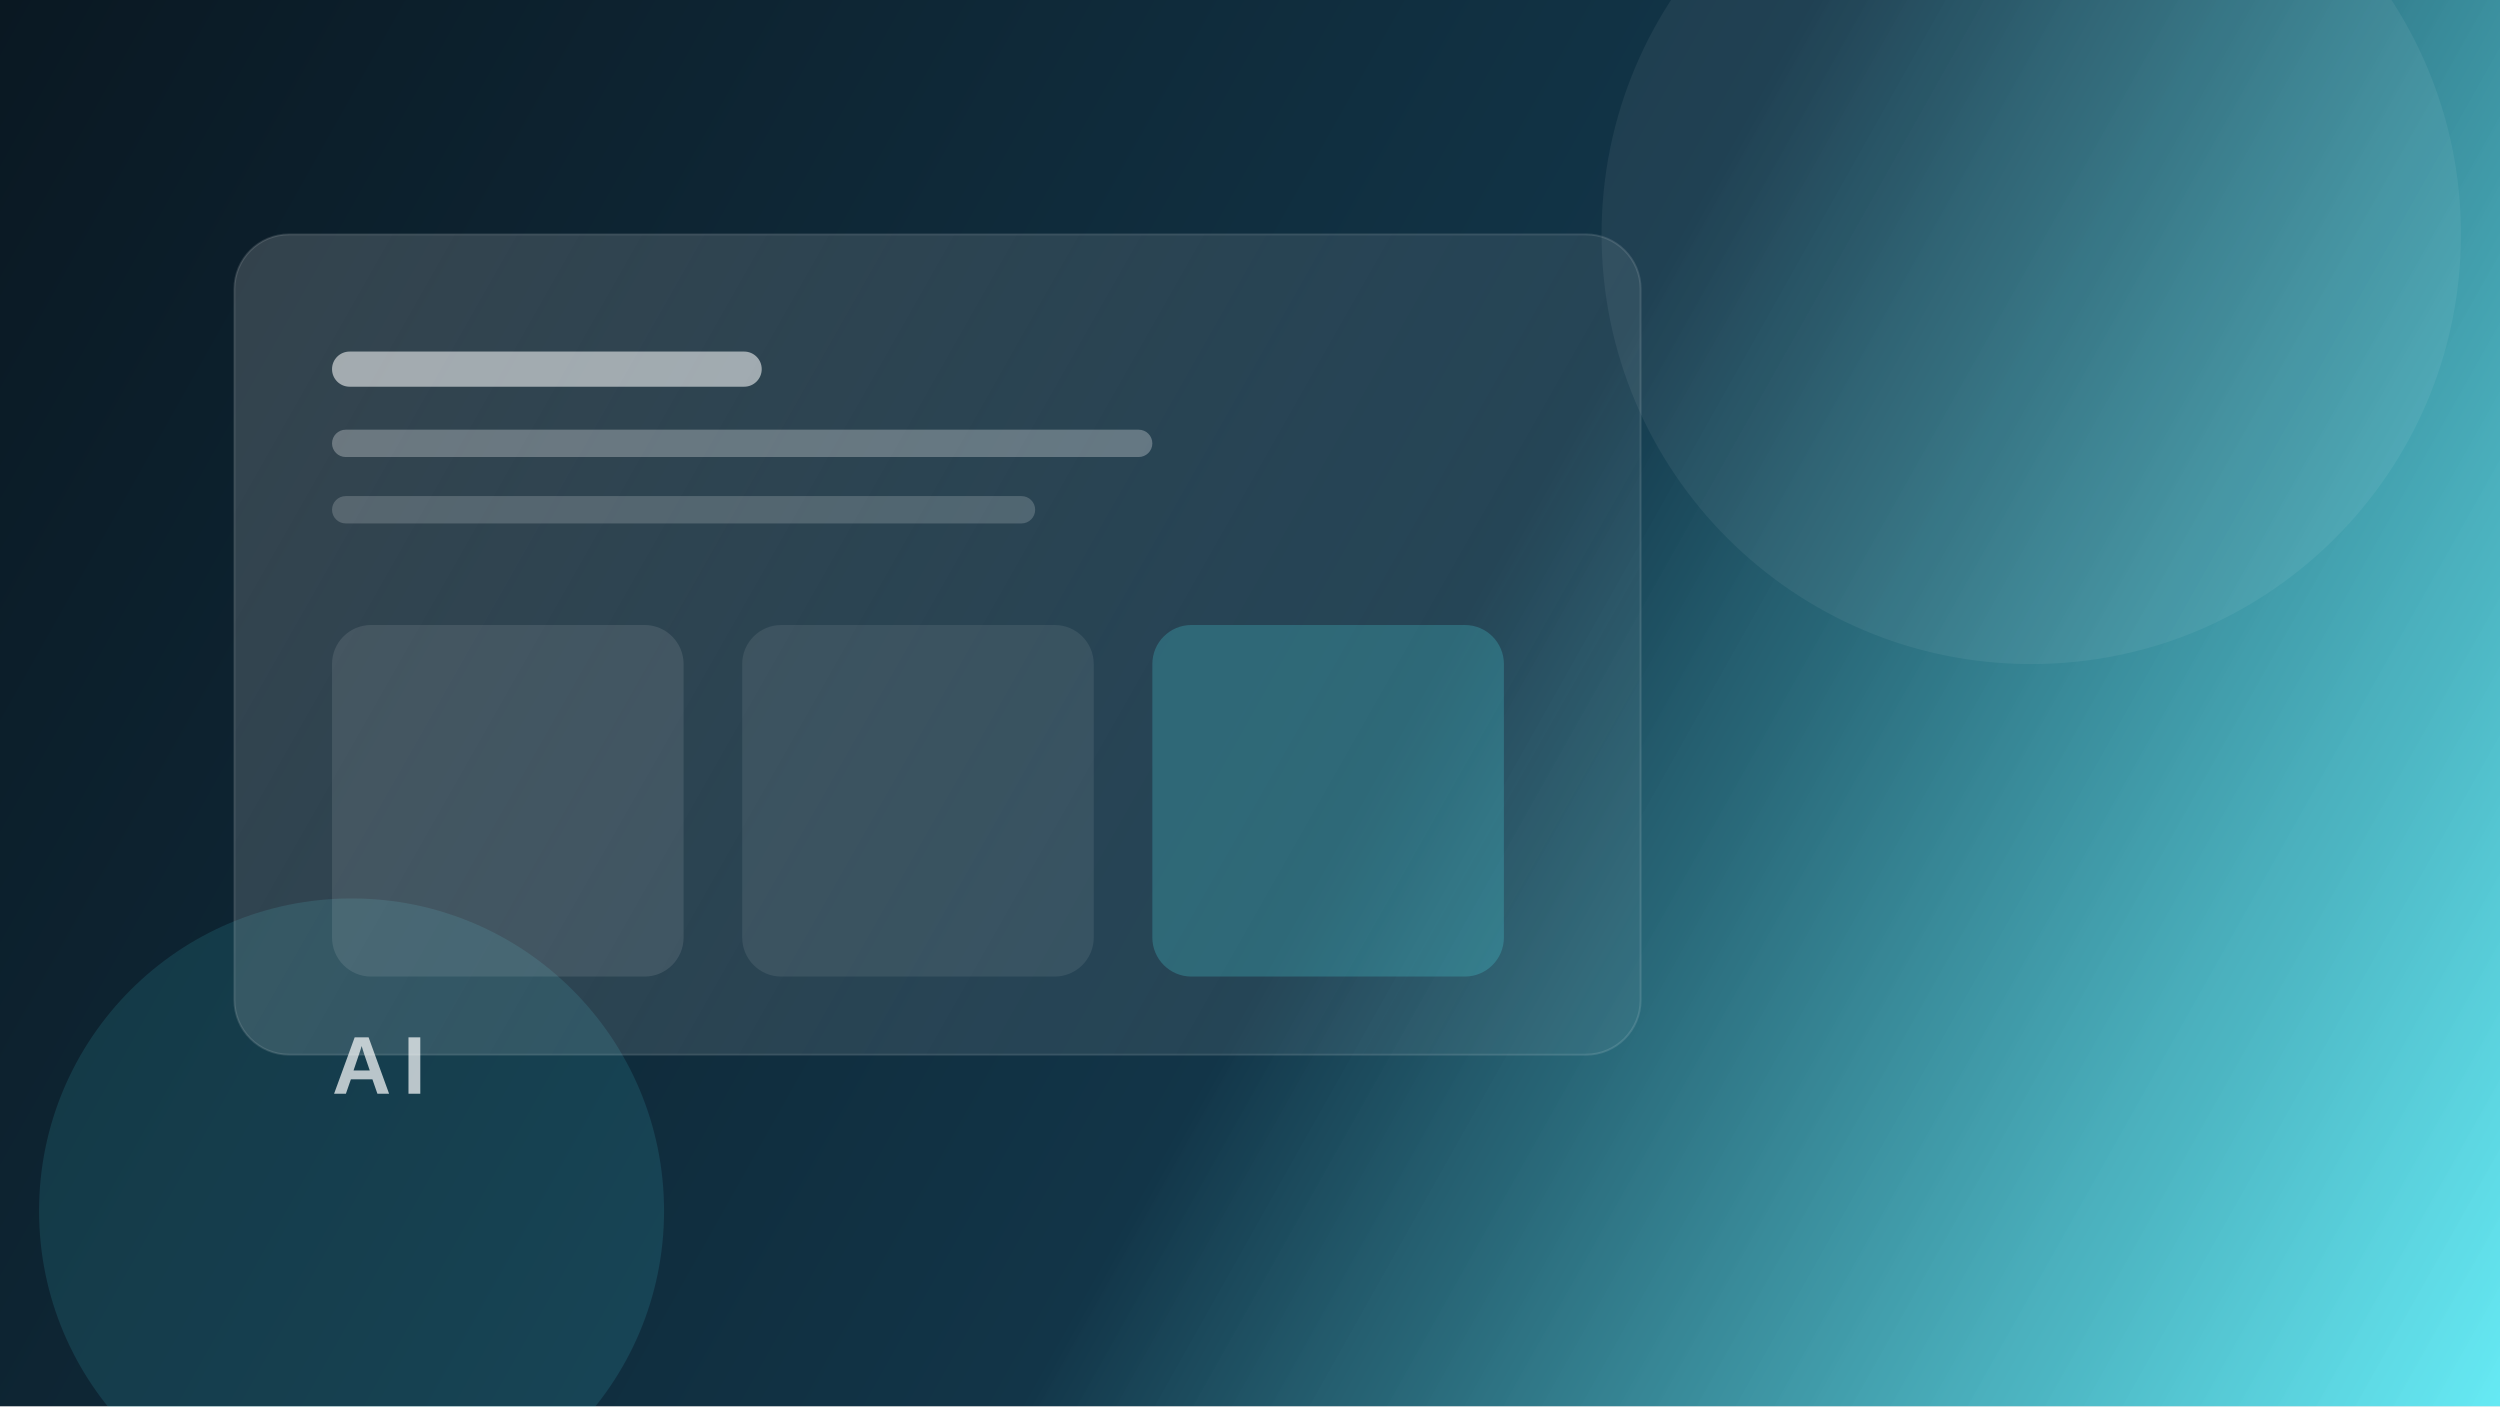
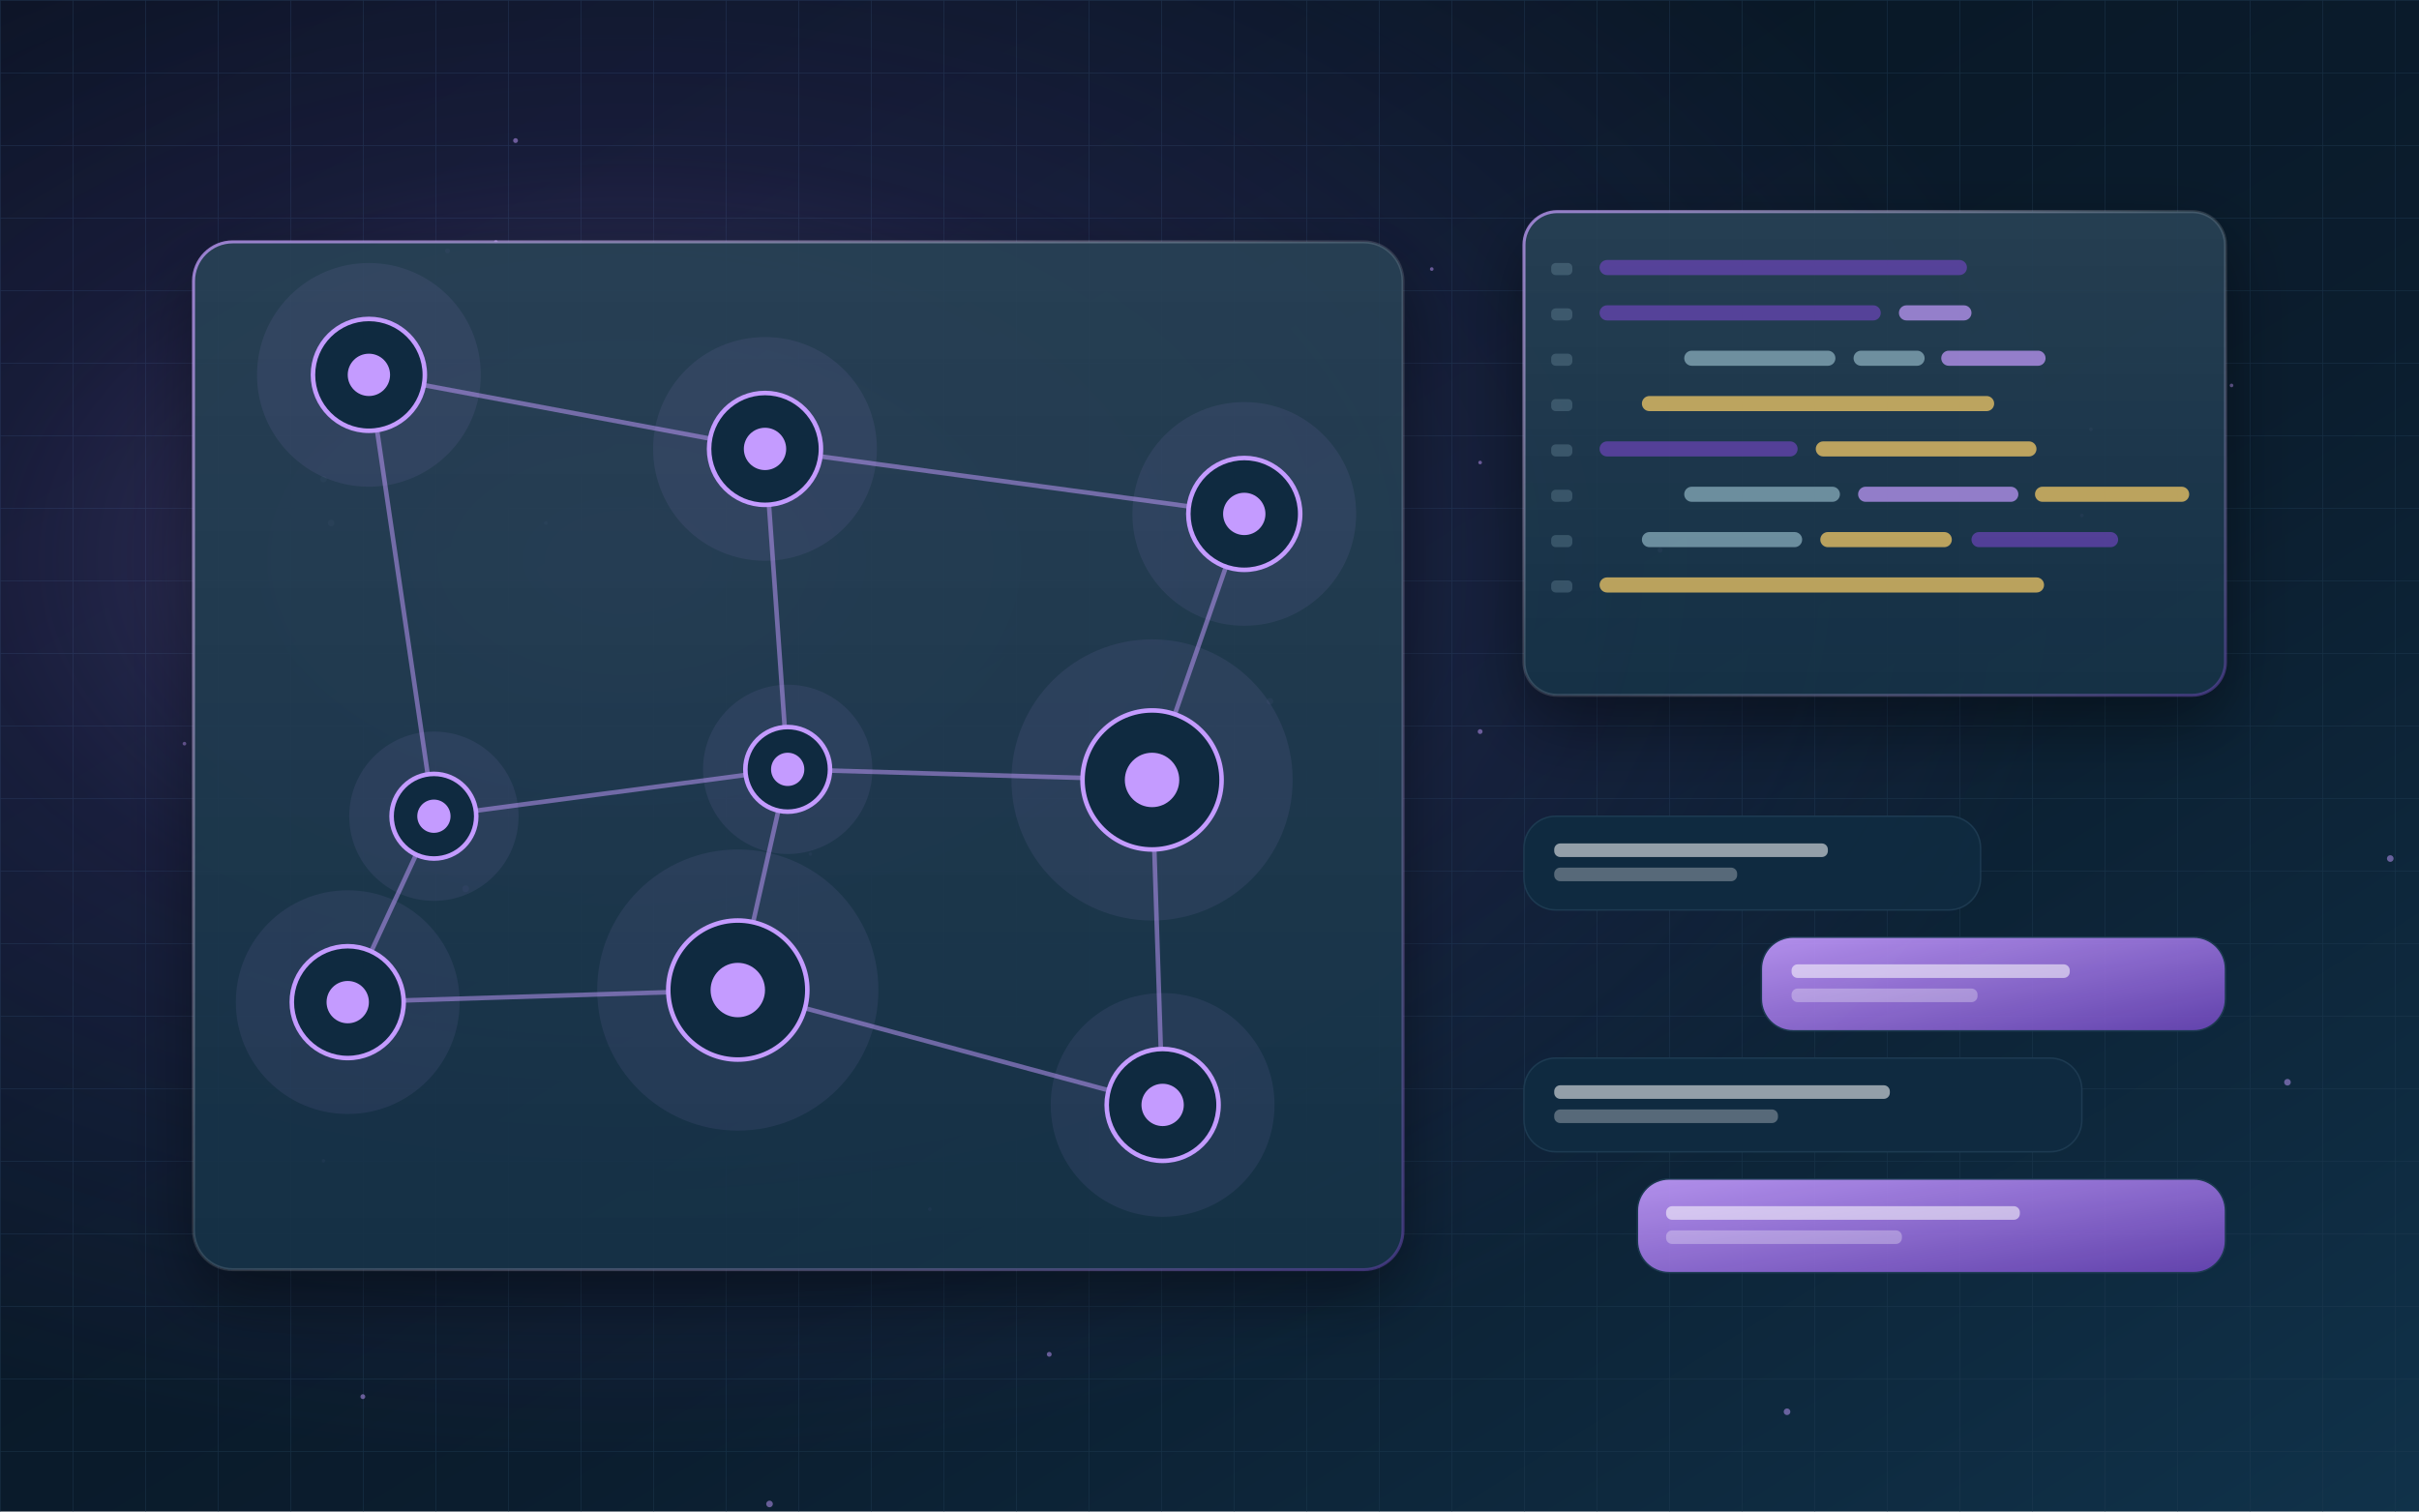
- <svg xmlns="http://www.w3.org/2000/svg" width="1280" height="720" viewBox="0 0 1280 720" fill="none">
+ <svg xmlns="http://www.w3.org/2000/svg" viewBox="0 0 1600 1000" width="1600" height="1000" role="img" aria-label="Practical AI — article cover illustration">
  <defs>
-     <linearGradient id="bg" x1="0" y1="0" x2="1280" y2="720" gradientUnits="userSpaceOnUse">
-       <stop stop-color="#0a1822" />
-       <stop offset="0.55" stop-color="#123548" />
-       <stop offset="1" stop-color="#4de8f4" stop-opacity="0.85" />
+     <linearGradient id="g72394bg" x1="0" y1="0" x2="1" y2="1">
+       <stop offset="0" stop-color="#06111c" />
+       <stop offset=".6" stop-color="#0b1d2e" />
+       <stop offset="1" stop-color="#10324a" />
    </linearGradient>
-     <linearGradient id="panel" x1="180" y1="140" x2="920" y2="560" gradientUnits="userSpaceOnUse">
-       <stop stop-color="#ffffff" stop-opacity="0.16" />
-       <stop offset="1" stop-color="#ffffff" stop-opacity="0.04" />
+     <radialGradient id="g72394glow" cx="0.26" cy="0.37" r=".6">
+       <stop offset="0" stop-color="#c49bff" stop-opacity=".38" />
+       <stop offset=".45" stop-color="#6b45b8" stop-opacity=".16" />
+       <stop offset="1" stop-color="#6b45b8" stop-opacity="0" />
+     </radialGradient>
+     <linearGradient id="g72394acc" x1="0" y1="0" x2="1" y2="1">
+       <stop offset="0" stop-color="#c49bff" />
+       <stop offset="1" stop-color="#6b45b8" />
    </linearGradient>
+     <linearGradient id="g72394glass" x1="0" y1="0" x2="0" y2="1">
+       <stop offset="0" stop-color="#ffffff" stop-opacity=".10" />
+       <stop offset="1" stop-color="#ffffff" stop-opacity=".03" />
+     </linearGradient>
+     <linearGradient id="g72394edge" x1="0" y1="0" x2="1" y2="1">
+       <stop offset="0" stop-color="#c49bff" stop-opacity=".75" />
+       <stop offset=".5" stop-color="#ffffff" stop-opacity=".12" />
+       <stop offset="1" stop-color="#6b45b8" stop-opacity=".5" />
+     </linearGradient>
+     <pattern id="g72394grid" width="48" height="48" patternUnits="userSpaceOnUse">
+       <path d="M48 0H0V48" fill="none" stroke="#1d3b52" stroke-width="1" opacity=".55" />
+     </pattern>
+     <filter id="g72394soft" x="-30%" y="-30%" width="160%" height="160%">
+       <feGaussianBlur stdDeviation="18" />
+     </filter>
+     <filter id="g72394shadow" x="-20%" y="-20%" width="140%" height="160%">
+       <feDropShadow dx="0" dy="18" stdDeviation="22" flood-color="#000" flood-opacity=".45" />
+     </filter>
  </defs>
-   <rect width="1280" height="720" fill="url(#bg)" />
-   <circle cx="1040" cy="120" r="220" fill="#ffffff" fill-opacity="0.06" />
-   <circle cx="180" cy="620" r="160" fill="#4de8f4" fill-opacity="0.12" />
-   <rect x="120" y="120" width="720" height="420" rx="28" fill="url(#panel)" stroke="#ffffff" stroke-opacity="0.12" />
-   <rect x="170" y="180" width="220" height="18" rx="9" fill="#ffffff" fill-opacity="0.55" />
-   <rect x="170" y="220" width="420" height="14" rx="7" fill="#ffffff" fill-opacity="0.28" />
-   <rect x="170" y="254" width="360" height="14" rx="7" fill="#ffffff" fill-opacity="0.18" />
-   <rect x="170" y="320" width="180" height="180" rx="20" fill="#ffffff" fill-opacity="0.1" />
-   <rect x="380" y="320" width="180" height="180" rx="20" fill="#ffffff" fill-opacity="0.08" />
-   <rect x="590" y="320" width="180" height="180" rx="20" fill="#4de8f4" fill-opacity="0.22" />
-   <text x="170" y="560" fill="#ffffff" fill-opacity="0.7" font-family="Arial, sans-serif" font-size="42" font-weight="700" letter-spacing="6">AI</text>
+   <style>
+ @media (prefers-reduced-motion: no-preference){
+ .fl{animation:fl 7s ease-in-out infinite}.fl2{animation:fl 9s ease-in-out -3s infinite}
+ .pu{animation:pu 4s ease-in-out infinite}.da{stroke-dasharray:10 14;animation:da 6s linear infinite}
+ .sp{transform-box:fill-box;transform-origin:center;animation:sp 24s linear infinite}
+ @keyframes fl{0%,100%{transform:translateY(0)}50%{transform:translateY(-14px)}}
+ @keyframes pu{0%,100%{opacity:.35}50%{opacity:1}}
+ @keyframes da{to{stroke-dashoffset:-240}}
+ @keyframes sp{to{transform:rotate(360deg)}}}
+ </style>
+   <rect width="1600" height="1000" fill="url(#g72394bg)" />
+   <rect width="1600" height="1000" fill="url(#g72394grid)" />
+   <rect width="1600" height="1000" fill="url(#g72394glow)" />
+   <circle cx="1476" cy="255" r="1.2" fill="#c49bff" opacity=".5" />
+   <circle cx="979" cy="306" r="1.2" fill="#c49bff" opacity=".5" />
+   <circle cx="296" cy="166" r="1.6" fill="#c49bff" opacity=".5" class="pu" />
+   <circle cx="361" cy="346" r="1.2" fill="#c49bff" opacity=".5" />
+   <circle cx="328" cy="160" r="1.2" fill="#c49bff" opacity=".5" />
+   <circle cx="1098" cy="364" r="1.6" fill="#c49bff" opacity=".5" />
+   <circle cx="240" cy="924" r="1.6" fill="#c49bff" opacity=".5" />
+   <circle cx="1377" cy="341" r="1.2" fill="#c49bff" opacity=".5" />
+   <circle cx="1383" cy="284" r="1.2" fill="#c49bff" opacity=".5" class="pu" />
+   <circle cx="979" cy="484" r="1.6" fill="#c49bff" opacity=".5" />
+   <circle cx="1513" cy="716" r="2.2" fill="#c49bff" opacity=".5" />
+   <circle cx="840" cy="464" r="2.2" fill="#c49bff" opacity=".5" />
+   <circle cx="615" cy="800" r="1.2" fill="#c49bff" opacity=".5" />
+   <circle cx="214" cy="317" r="2.2" fill="#c49bff" opacity=".5" />
+   <circle cx="1182" cy="934" r="2.2" fill="#c49bff" opacity=".5" />
+   <circle cx="1581" cy="568" r="2.2" fill="#c49bff" opacity=".5" />
+   <circle cx="341" cy="93" r="1.6" fill="#c49bff" opacity=".5" />
+   <circle cx="122" cy="492" r="1.2" fill="#c49bff" opacity=".5" class="pu" />
+   <circle cx="509" cy="995" r="2.2" fill="#c49bff" opacity=".5" />
+   <circle cx="457" cy="663" r="2.2" fill="#c49bff" opacity=".5" class="pu" />
+   <circle cx="214" cy="768" r="1.2" fill="#c49bff" opacity=".5" />
+   <circle cx="694" cy="896" r="1.6" fill="#c49bff" opacity=".5" />
+   <circle cx="219" cy="346" r="2.2" fill="#c49bff" opacity=".5" class="pu" />
+   <circle cx="947" cy="178" r="1.2" fill="#c49bff" opacity=".5" />
+   <circle cx="536" cy="565" r="1.2" fill="#c49bff" opacity=".5" />
+   <circle cx="308" cy="588" r="2.2" fill="#c49bff" opacity=".5" />
+   <g>
+     <rect x="128" y="160" width="800" height="680" rx="26" fill="#0f2a40" opacity=".92" filter="url(#g72394shadow)" />
+     <rect x="128" y="160" width="800" height="680" rx="26" fill="url(#g72394glass)" stroke="url(#g72394edge)" stroke-width="2" />
+   </g>
+   <g>
+     <line x1="244" y1="248" x2="506" y2="297" stroke="#c49bff" stroke-width="3" opacity=".5" class="da" />
+     <line x1="244" y1="248" x2="287" y2="540" stroke="#c49bff" stroke-width="3" opacity=".5" class="da" />
+     <line x1="506" y1="297" x2="823" y2="340" stroke="#c49bff" stroke-width="3" opacity=".5" class="da" />
+     <line x1="506" y1="297" x2="521" y2="509" stroke="#c49bff" stroke-width="3" opacity=".5" class="da" />
+     <line x1="823" y1="340" x2="762" y2="516" stroke="#c49bff" stroke-width="3" opacity=".5" class="da" />
+     <line x1="287" y1="540" x2="521" y2="509" stroke="#c49bff" stroke-width="3" opacity=".5" class="da" />
+     <line x1="287" y1="540" x2="230" y2="663" stroke="#c49bff" stroke-width="3" opacity=".5" class="da" />
+     <line x1="521" y1="509" x2="762" y2="516" stroke="#c49bff" stroke-width="3" opacity=".5" class="da" />
+     <line x1="521" y1="509" x2="488" y2="655" stroke="#c49bff" stroke-width="3" opacity=".5" class="da" />
+     <line x1="762" y1="516" x2="769" y2="731" stroke="#c49bff" stroke-width="3" opacity=".5" class="da" />
+     <line x1="230" y1="663" x2="488" y2="655" stroke="#c49bff" stroke-width="3" opacity=".5" class="da" />
+     <line x1="488" y1="655" x2="769" y2="731" stroke="#c49bff" stroke-width="3" opacity=".5" class="da" />
+     <circle cx="244" cy="248" r="74" fill="#c49bff" opacity=".08" />
+     <circle cx="244" cy="248" r="37" fill="#0f2a40" stroke="#c49bff" stroke-width="3" />
+     <circle cx="244" cy="248" r="14" fill="#c49bff" class="pu" />
+     <circle cx="506" cy="297" r="74" fill="#c49bff" opacity=".08" />
+     <circle cx="506" cy="297" r="37" fill="#0f2a40" stroke="#c49bff" stroke-width="3" />
+     <circle cx="506" cy="297" r="14" fill="#c49bff" class="pu" />
+     <circle cx="823" cy="340" r="74" fill="#c49bff" opacity=".08" />
+     <circle cx="823" cy="340" r="37" fill="#0f2a40" stroke="#c49bff" stroke-width="3" />
+     <circle cx="823" cy="340" r="14" fill="#c49bff" class="pu" />
+     <circle cx="287" cy="540" r="56" fill="#c49bff" opacity=".08" />
+     <circle cx="287" cy="540" r="28" fill="#0f2a40" stroke="#c49bff" stroke-width="3" />
+     <circle cx="287" cy="540" r="11" fill="#c49bff" class="pu" />
+     <circle cx="521" cy="509" r="56" fill="#c49bff" opacity=".08" />
+     <circle cx="521" cy="509" r="28" fill="#0f2a40" stroke="#c49bff" stroke-width="3" />
+     <circle cx="521" cy="509" r="11" fill="#c49bff" class="pu" />
+     <circle cx="762" cy="516" r="93" fill="#c49bff" opacity=".08" />
+     <circle cx="762" cy="516" r="46" fill="#0f2a40" stroke="#c49bff" stroke-width="3" />
+     <circle cx="762" cy="516" r="18" fill="#c49bff" class="pu" />
+     <circle cx="230" cy="663" r="74" fill="#c49bff" opacity=".08" />
+     <circle cx="230" cy="663" r="37" fill="#0f2a40" stroke="#c49bff" stroke-width="3" />
+     <circle cx="230" cy="663" r="14" fill="#c49bff" class="pu" />
+     <circle cx="488" cy="655" r="93" fill="#c49bff" opacity=".08" />
+     <circle cx="488" cy="655" r="46" fill="#0f2a40" stroke="#c49bff" stroke-width="3" />
+     <circle cx="488" cy="655" r="18" fill="#c49bff" class="pu" />
+     <circle cx="769" cy="731" r="74" fill="#c49bff" opacity=".08" />
+     <circle cx="769" cy="731" r="37" fill="#0f2a40" stroke="#c49bff" stroke-width="3" />
+     <circle cx="769" cy="731" r="14" fill="#c49bff" class="pu" />
+   </g>
+   <g class="fl">
+     <rect x="1008" y="140" width="464" height="320" rx="22" fill="#0f2a40" opacity=".92" filter="url(#g72394shadow)" />
+     <rect x="1008" y="140" width="464" height="320" rx="22" fill="url(#g72394glass)" stroke="url(#g72394edge)" stroke-width="2" />
+   </g>
+   <g class="fl">
+     <rect x="1026" y="174" width="14" height="8" rx="3" fill="#8fb3c2" opacity=".25" />
+     <rect x="1058" y="172" width="243" height="10" rx="5" fill="#6b45b8" opacity=".7" />
+     <rect x="1026" y="204" width="14" height="8" rx="3" fill="#8fb3c2" opacity=".25" />
+     <rect x="1058" y="202" width="186" height="10" rx="5" fill="#6b45b8" opacity=".7" />
+     <rect x="1256" y="202" width="48" height="10" rx="5" fill="#c49bff" opacity=".7" />
+     <rect x="1026" y="234" width="14" height="8" rx="3" fill="#8fb3c2" opacity=".25" />
+     <rect x="1114" y="232" width="100" height="10" rx="5" fill="#8fb3c2" opacity=".7" />
+     <rect x="1226" y="232" width="47" height="10" rx="5" fill="#8fb3c2" opacity=".7" />
+     <rect x="1284" y="232" width="69" height="10" rx="5" fill="#c49bff" opacity=".7" />
+     <rect x="1026" y="264" width="14" height="8" rx="3" fill="#8fb3c2" opacity=".25" />
+     <rect x="1086" y="262" width="233" height="10" rx="5" fill="#ffd166" opacity=".7" />
+     <rect x="1026" y="294" width="14" height="8" rx="3" fill="#8fb3c2" opacity=".25" />
+     <rect x="1058" y="292" width="131" height="10" rx="5" fill="#6b45b8" opacity=".7" />
+     <rect x="1201" y="292" width="146" height="10" rx="5" fill="#ffd166" opacity=".7" />
+     <rect x="1026" y="324" width="14" height="8" rx="3" fill="#8fb3c2" opacity=".25" />
+     <rect x="1114" y="322" width="103" height="10" rx="5" fill="#8fb3c2" opacity=".7" />
+     <rect x="1229" y="322" width="106" height="10" rx="5" fill="#c49bff" opacity=".7" />
+     <rect x="1346" y="322" width="102" height="10" rx="5" fill="#ffd166" opacity=".7" />
+     <rect x="1026" y="354" width="14" height="8" rx="3" fill="#8fb3c2" opacity=".25" />
+     <rect x="1086" y="352" width="106" height="10" rx="5" fill="#8fb3c2" opacity=".7" />
+     <rect x="1204" y="352" width="87" height="10" rx="5" fill="#ffd166" opacity=".7" />
+     <rect x="1304" y="352" width="97" height="10" rx="5" fill="#6b45b8" opacity=".7" />
+     <rect x="1026" y="384" width="14" height="8" rx="3" fill="#8fb3c2" opacity=".25" />
+     <rect x="1058" y="382" width="294" height="10" rx="5" fill="#ffd166" opacity=".7" />
+   </g>
+   <g class="fl2">
+     <rect x="1008" y="540" width="302" height="62" rx="21" fill="#0f2a40" opacity="0.95" stroke="#1d3b52" />
+     <rect x="1028" y="558" width="181" height="9" rx="4" fill="#fff" opacity=".55" />
+     <rect x="1028" y="574" width="121" height="9" rx="4" fill="#fff" opacity=".3" />
+     <rect x="1165" y="620" width="307" height="62" rx="21" fill="url(#g72394acc)" opacity="0.9" stroke="#1d3b52" />
+     <rect x="1185" y="638" width="184" height="9" rx="4" fill="#fff" opacity=".55" />
+     <rect x="1185" y="654" width="123" height="9" rx="4" fill="#fff" opacity=".3" />
+     <rect x="1008" y="700" width="369" height="62" rx="21" fill="#0f2a40" opacity="0.95" stroke="#1d3b52" />
+     <rect x="1028" y="718" width="222" height="9" rx="4" fill="#fff" opacity=".55" />
+     <rect x="1028" y="734" width="148" height="9" rx="4" fill="#fff" opacity=".3" />
+     <rect x="1083" y="780" width="389" height="62" rx="21" fill="url(#g72394acc)" opacity="0.9" stroke="#1d3b52" />
+     <rect x="1102" y="798" width="234" height="9" rx="4" fill="#fff" opacity=".55" />
+     <rect x="1102" y="814" width="156" height="9" rx="4" fill="#fff" opacity=".3" />
+   </g>
</svg>
